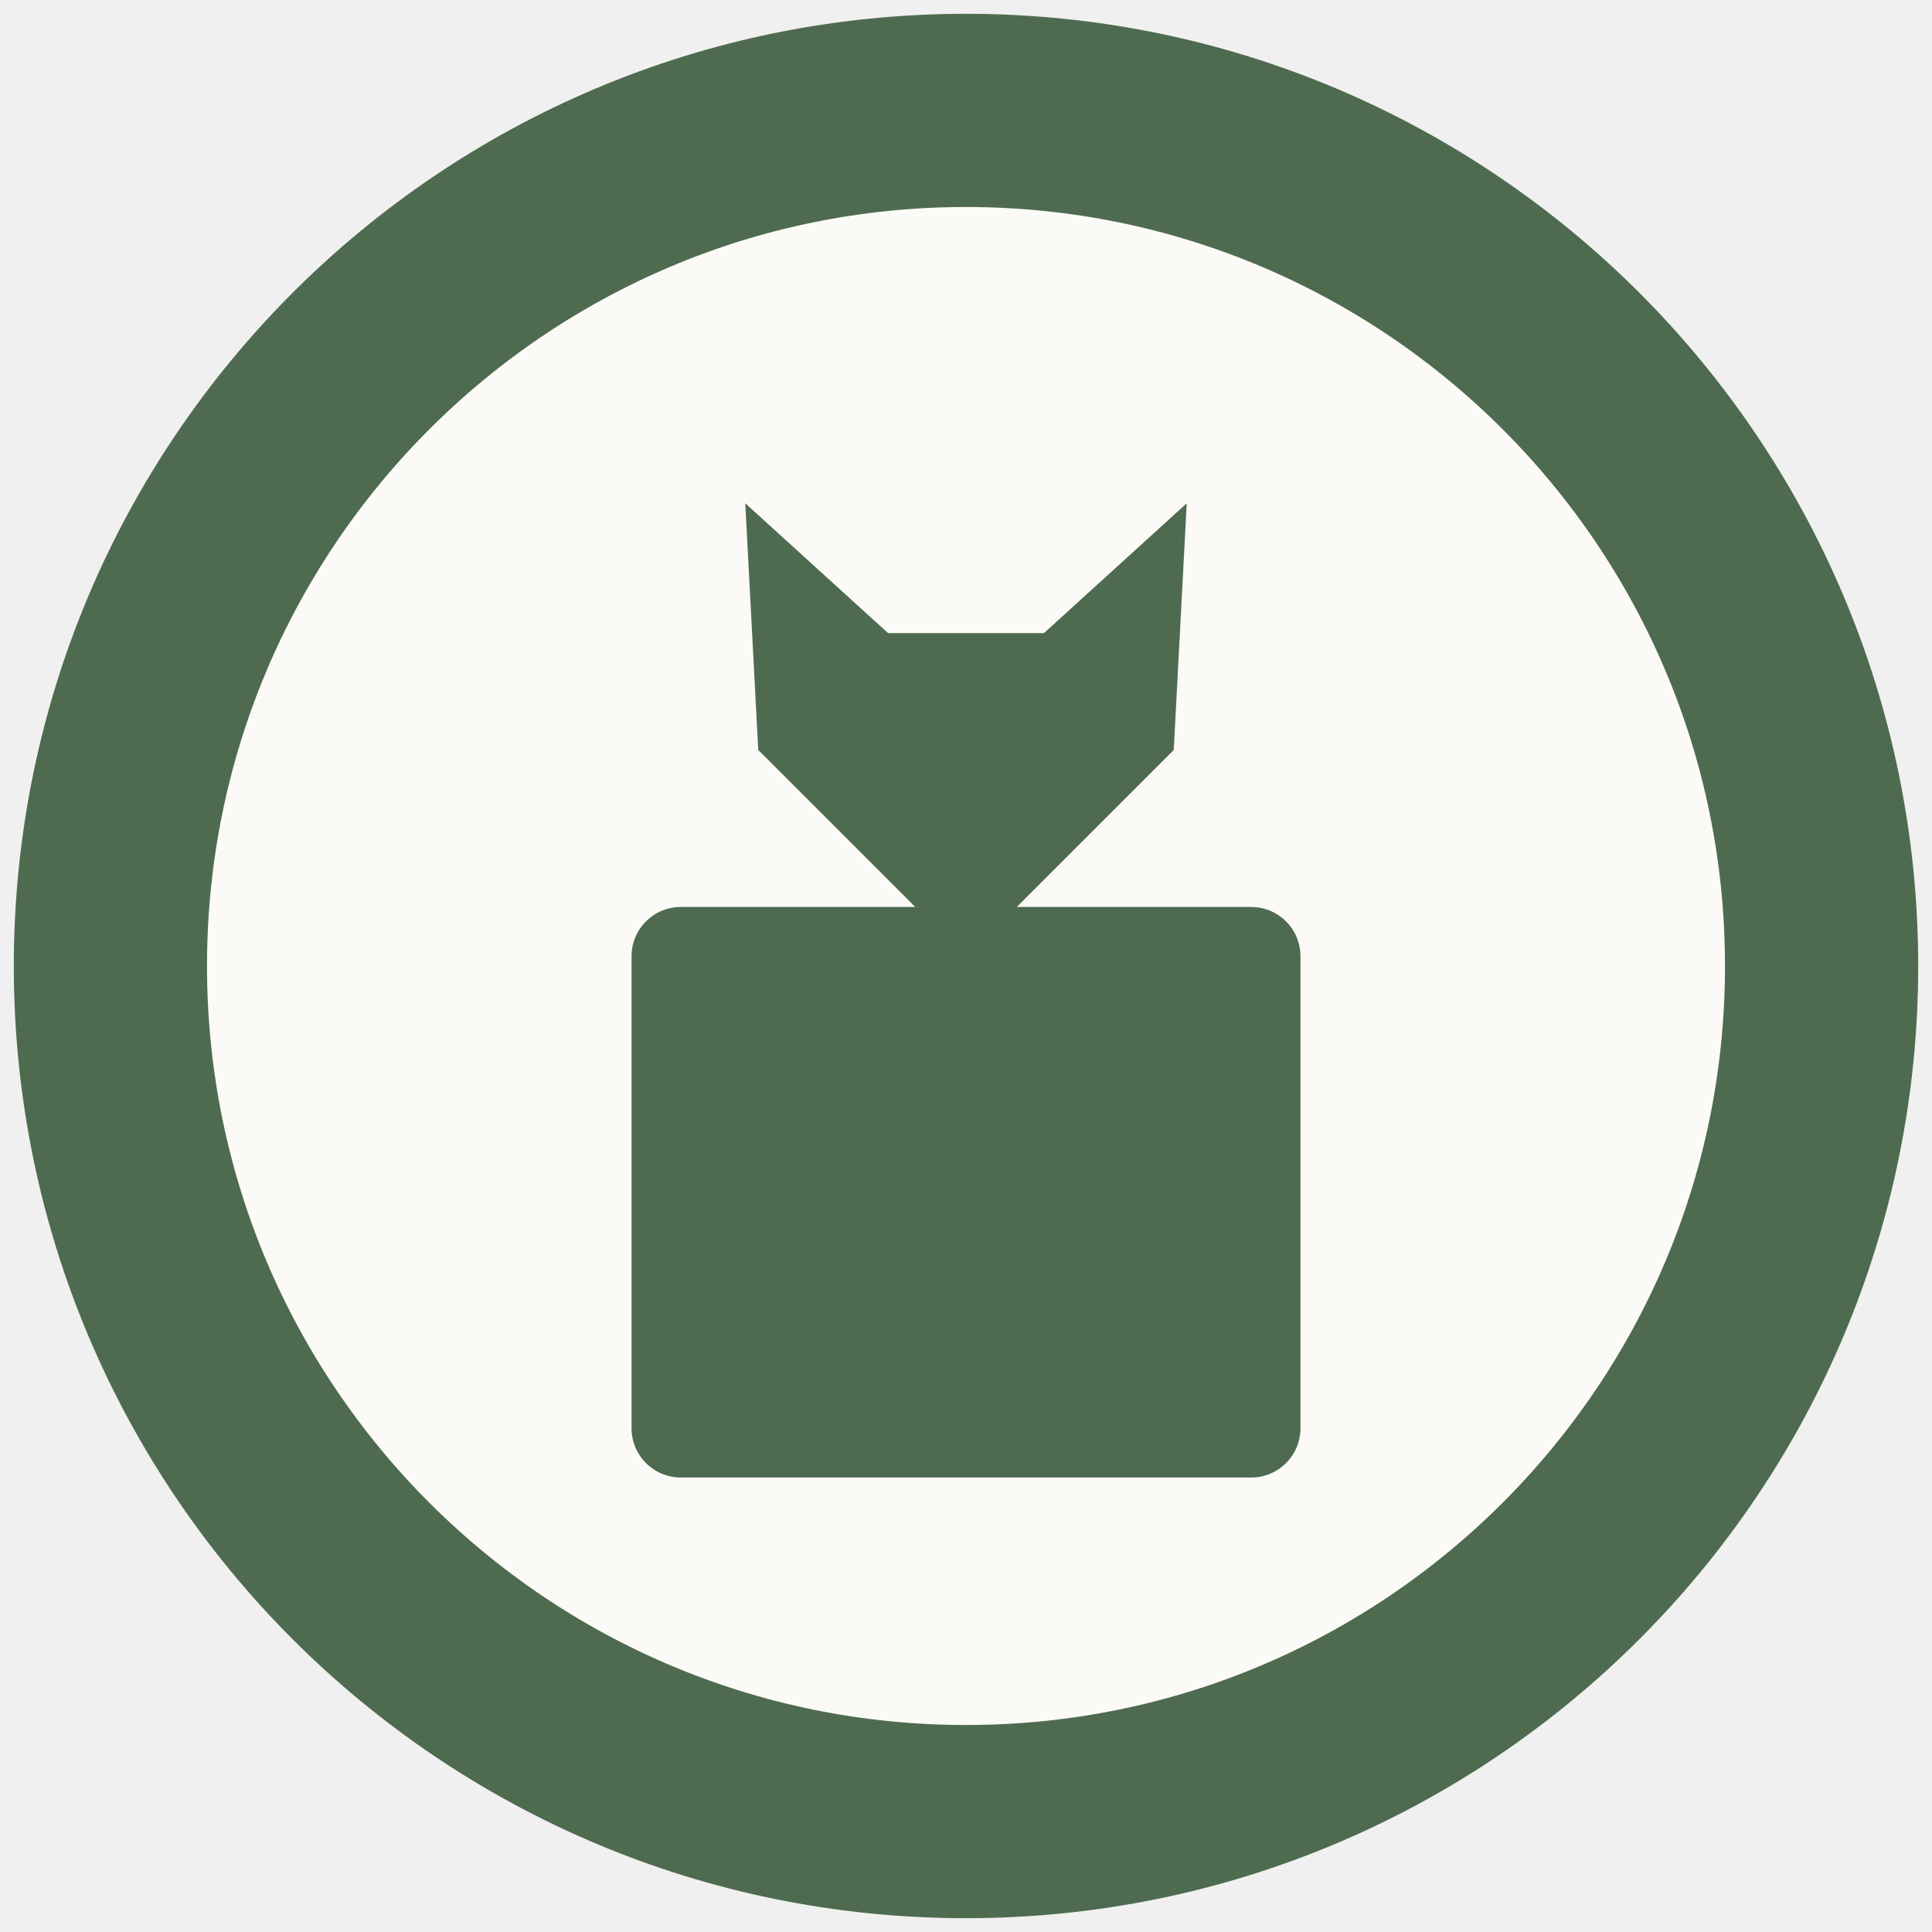
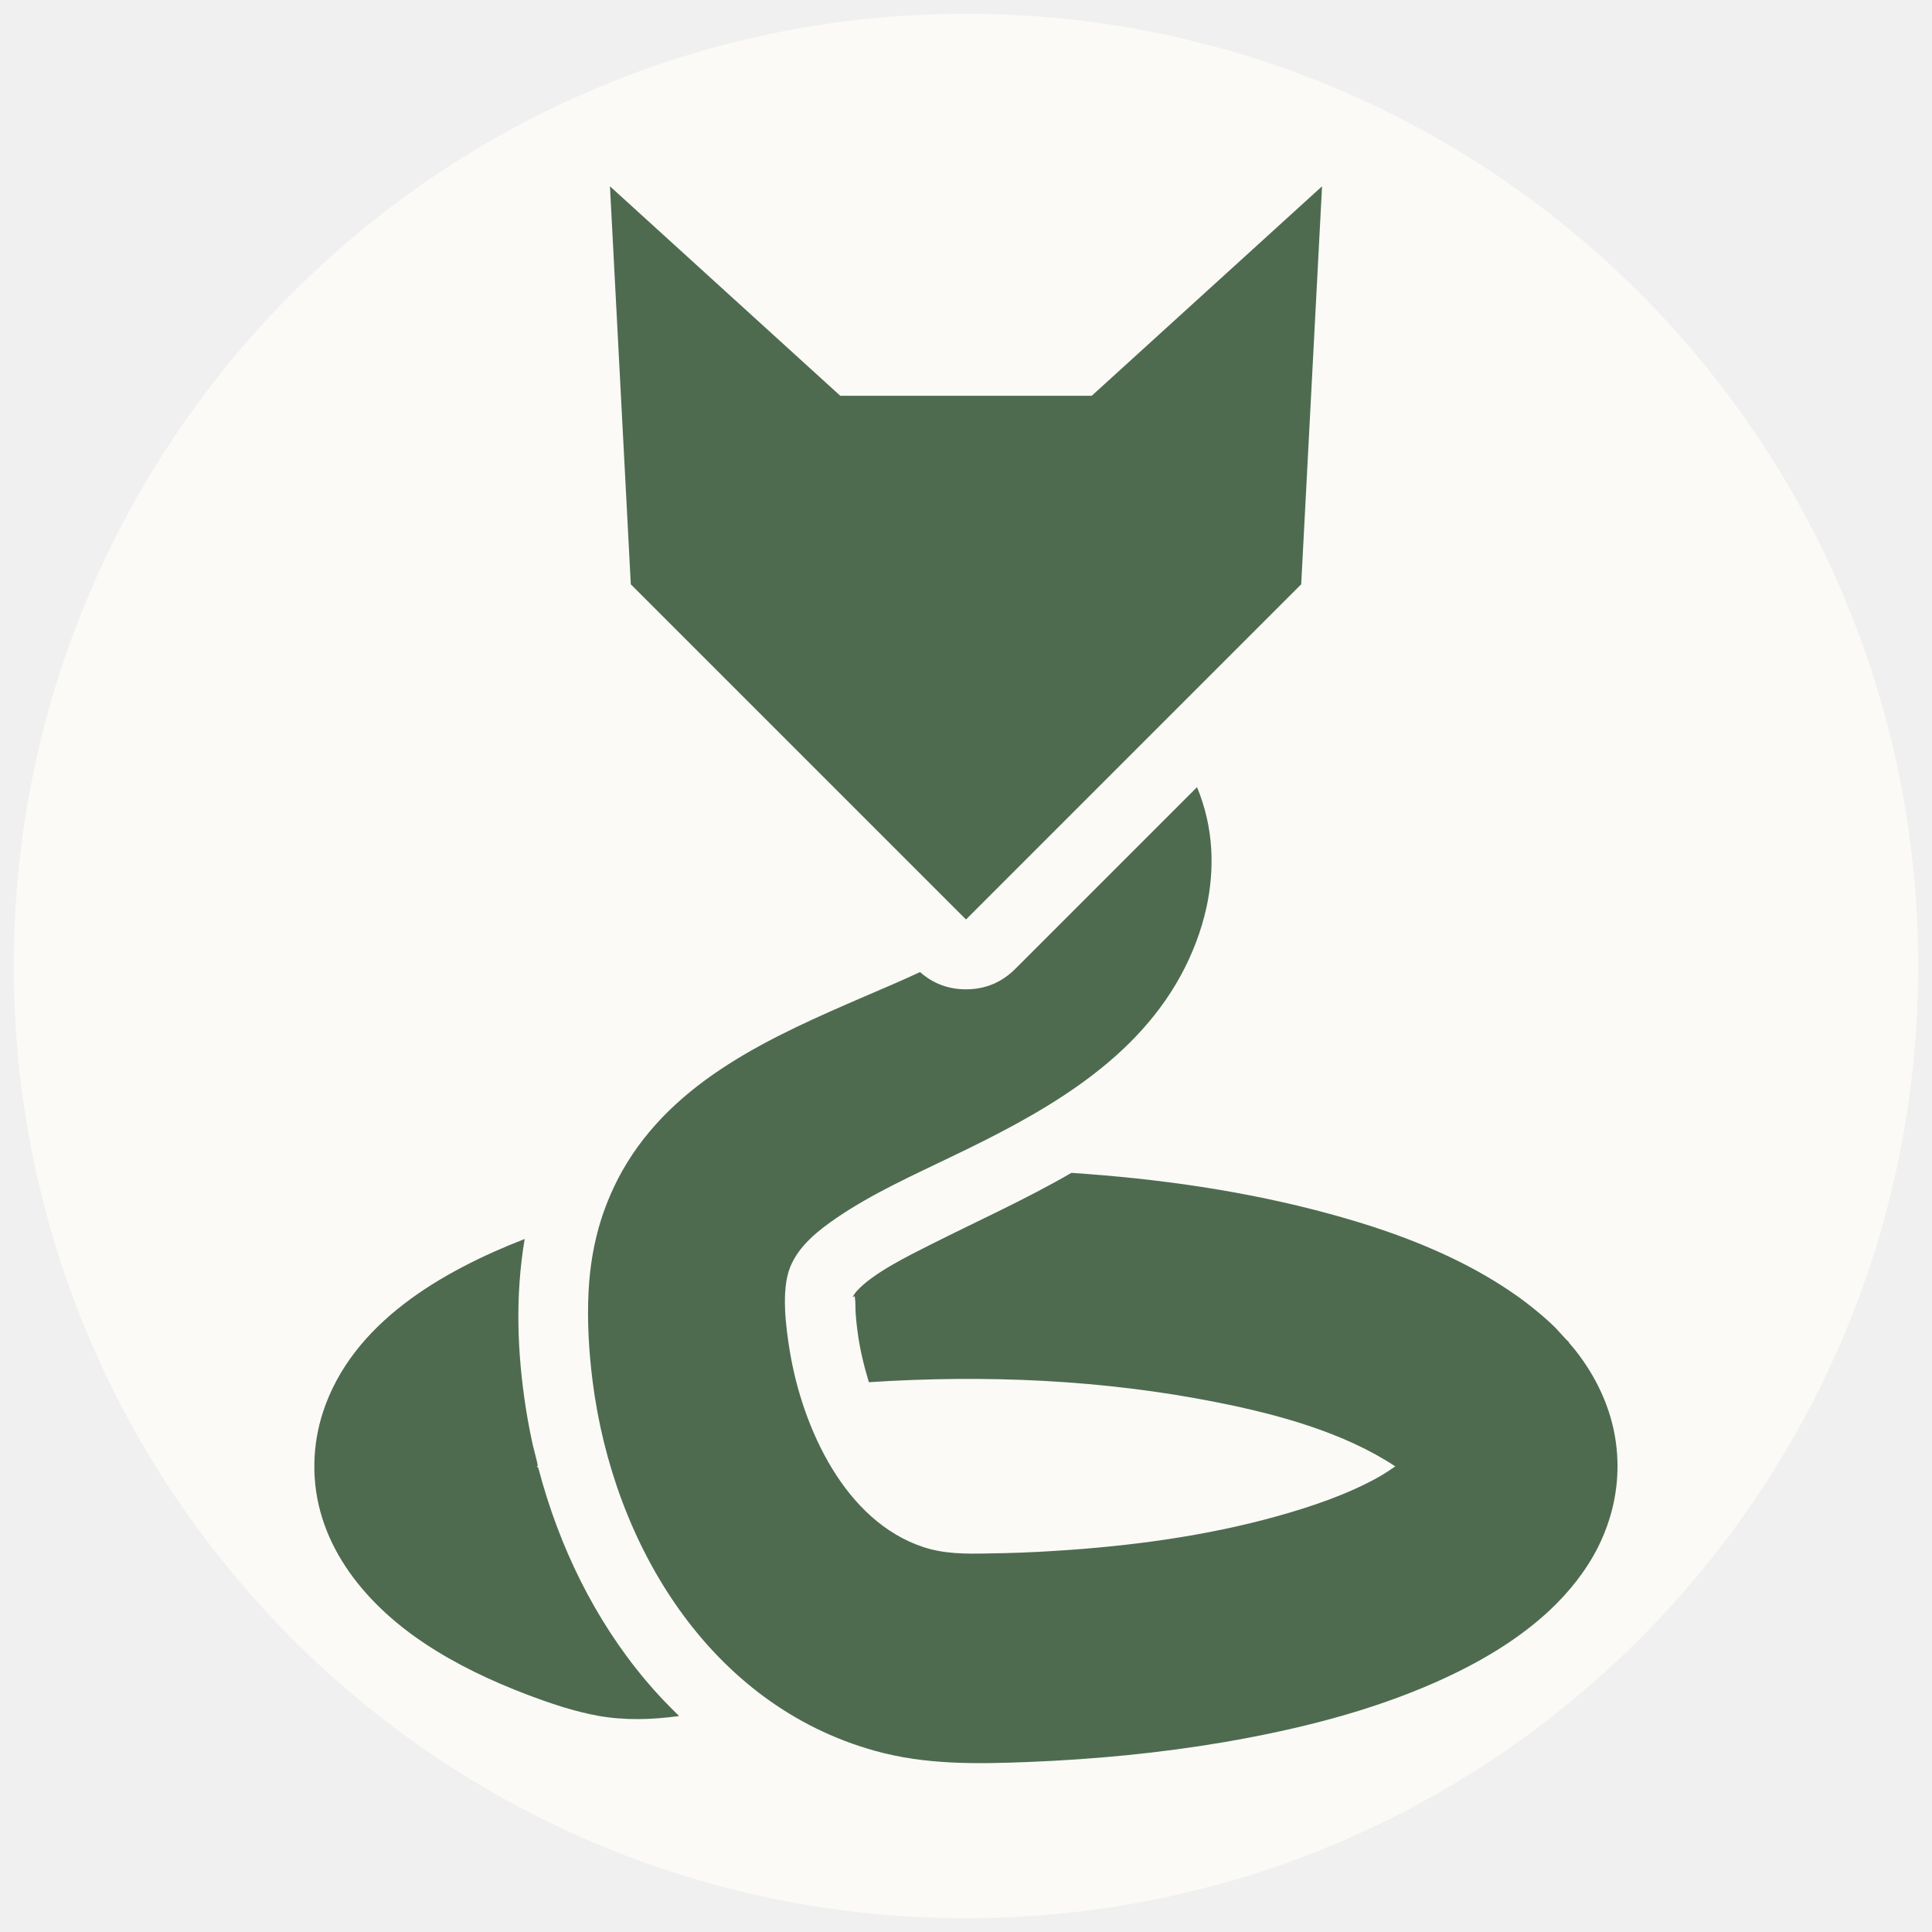
<svg xmlns="http://www.w3.org/2000/svg" viewBox="0 0 140 140" width="140" height="140">
-   <defs>
-     <mask id="mon" maskUnits="userSpaceOnUse" x="0" y="0" width="140" height="140">
-       <rect width="140" height="140" fill="#000" />
-       <circle cx="70" cy="70" r="62" fill="none" stroke="#fff" stroke-width="14" />
-       <g transform="translate(70 70) scale(0.66) translate(-70 -70)">
-         <g transform="translate(70 70) scale(1.08) translate(-70 -72)">
-           <g transform="translate(70 54) scale(0.66)">
-             <path d="M-34 -44L-12 -24H12L34 -44L32 -6L0 26L-32 -6Z" fill="#fff" />
-           </g>
-           <rect x="36" y="66" width="68" height="58" rx="5" fill="#fff" />
-         </g>
-       </g>
-     </mask>
-   </defs>
  <circle cx="70" cy="70" r="69" fill="#FBFAF7" />
-   <rect width="140" height="140" fill="#4E6B4F" mask="url(#mon)" />
+   <path fill="#4E6B4F" d="M62.96 100.16C62.59 98.93 62.29 97.69 62.13 96.41C62.08 96.03 62.04 95.65 62.01 95.26C62 95.16 62 95.01 61.99 94.85C61.99 94.5 61.98 94.08 61.92 93.92C61.91 93.9 61.89 93.92 61.87 93.95C61.85 93.98 61.81 94.01 61.79 93.96C61.89 93.83 61.96 93.69 62.07 93.57C63.24 92.26 65.87 90.98 67.47 90.17C70.87 88.46 74.34 86.9 77.64 84.99C83.96 85.41 90.26 86.3 96.38 87.97C97.8 88.36 99.21 88.78 100.6 89.27C104.13 90.51 107.57 92.12 110.56 94.37C111.29 94.93 112 95.52 112.66 96.16C112.84 96.34 113.51 97.1 113.57 97.15C113.66 97.22 113.6 97.15 113.58 97.12C113.56 97.09 113.55 97.09 113.61 97.15C113.65 97.19 113.66 97.25 113.69 97.29C113.84 97.46 113.98 97.63 114.12 97.8C115.66 99.74 116.75 102.03 117.09 104.5C117.24 105.58 117.25 106.68 117.12 107.77C116.94 109.28 116.48 110.75 115.8 112.11C114.91 113.87 113.66 115.42 112.22 116.76C109.86 118.94 107.02 120.57 104.1 121.87C99.22 124.04 93.97 125.33 88.72 126.24C84.03 127.04 79.28 127.49 74.52 127.68C70.77 127.83 67.05 127.89 63.4 126.87C51.38 123.53 44.43 111.86 42.94 100.07C42.67 97.92 42.54 95.74 42.65 93.58C42.74 91.8 43.03 90.04 43.57 88.34C43.96 87.13 44.47 85.96 45.09 84.85C48.83 78.23 56 75.08 62.67 72.2C63.92 71.66 65.3 71.08 66.67 70.44C67.61 71.27 68.72 71.69 70 71.69C71.4 71.69 72.59 71.19 73.58 70.2L86.74 57.04C87.33 58.46 87.68 59.98 87.77 61.52C87.85 62.93 87.73 64.35 87.43 65.73C87.05 67.47 86.4 69.16 85.54 70.73C82 77.18 75.26 80.8 68.86 83.86C66.07 85.21 63.21 86.49 60.64 88.24C59.3 89.16 57.91 90.24 57.27 91.79C56.58 93.47 56.95 96.2 57.24 97.96C58.16 103.46 61.21 110.23 66.92 112.11C68.45 112.61 69.96 112.6 71.54 112.57C73.19 112.55 74.84 112.49 76.49 112.38C81.83 112.05 87.35 111.32 92.51 109.88C95 109.19 97.69 108.28 99.94 107.01C100.34 106.78 100.73 106.52 101.11 106.26C97.37 103.79 92.61 102.5 88.25 101.63C79.95 99.97 71.4 99.61 62.96 100.16ZM44.2 13.5L60.89 28.68L79.11 28.68L95.8 13.5L94.29 42.34L70 66.63L45.71 42.34ZM38.02 89.78C37.33 93.88 37.47 97.99 38.11 102.08C38.25 102.97 38.42 103.85 38.61 104.72C38.68 105.02 38.95 106.01 38.97 106.21C38.97 106.22 38.95 106.23 38.93 106.24C38.91 106.25 38.89 106.25 38.9 106.26C38.9 106.27 38.91 106.27 38.92 106.28C38.94 106.29 38.99 106.31 39.03 106.45C40.5 112.03 43.08 117.37 46.81 121.79C47.56 122.69 48.37 123.53 49.21 124.35C47.24 124.62 45.28 124.68 43.32 124.33C41.57 124.01 39.87 123.43 38.2 122.8C35.6 121.81 33.05 120.61 30.73 119.06C26.29 116.1 22.68 111.63 22.78 106.05C22.8 104.79 23.01 103.54 23.4 102.34C25.52 95.84 32.03 92.12 38.02 89.78Z" />
</svg>
